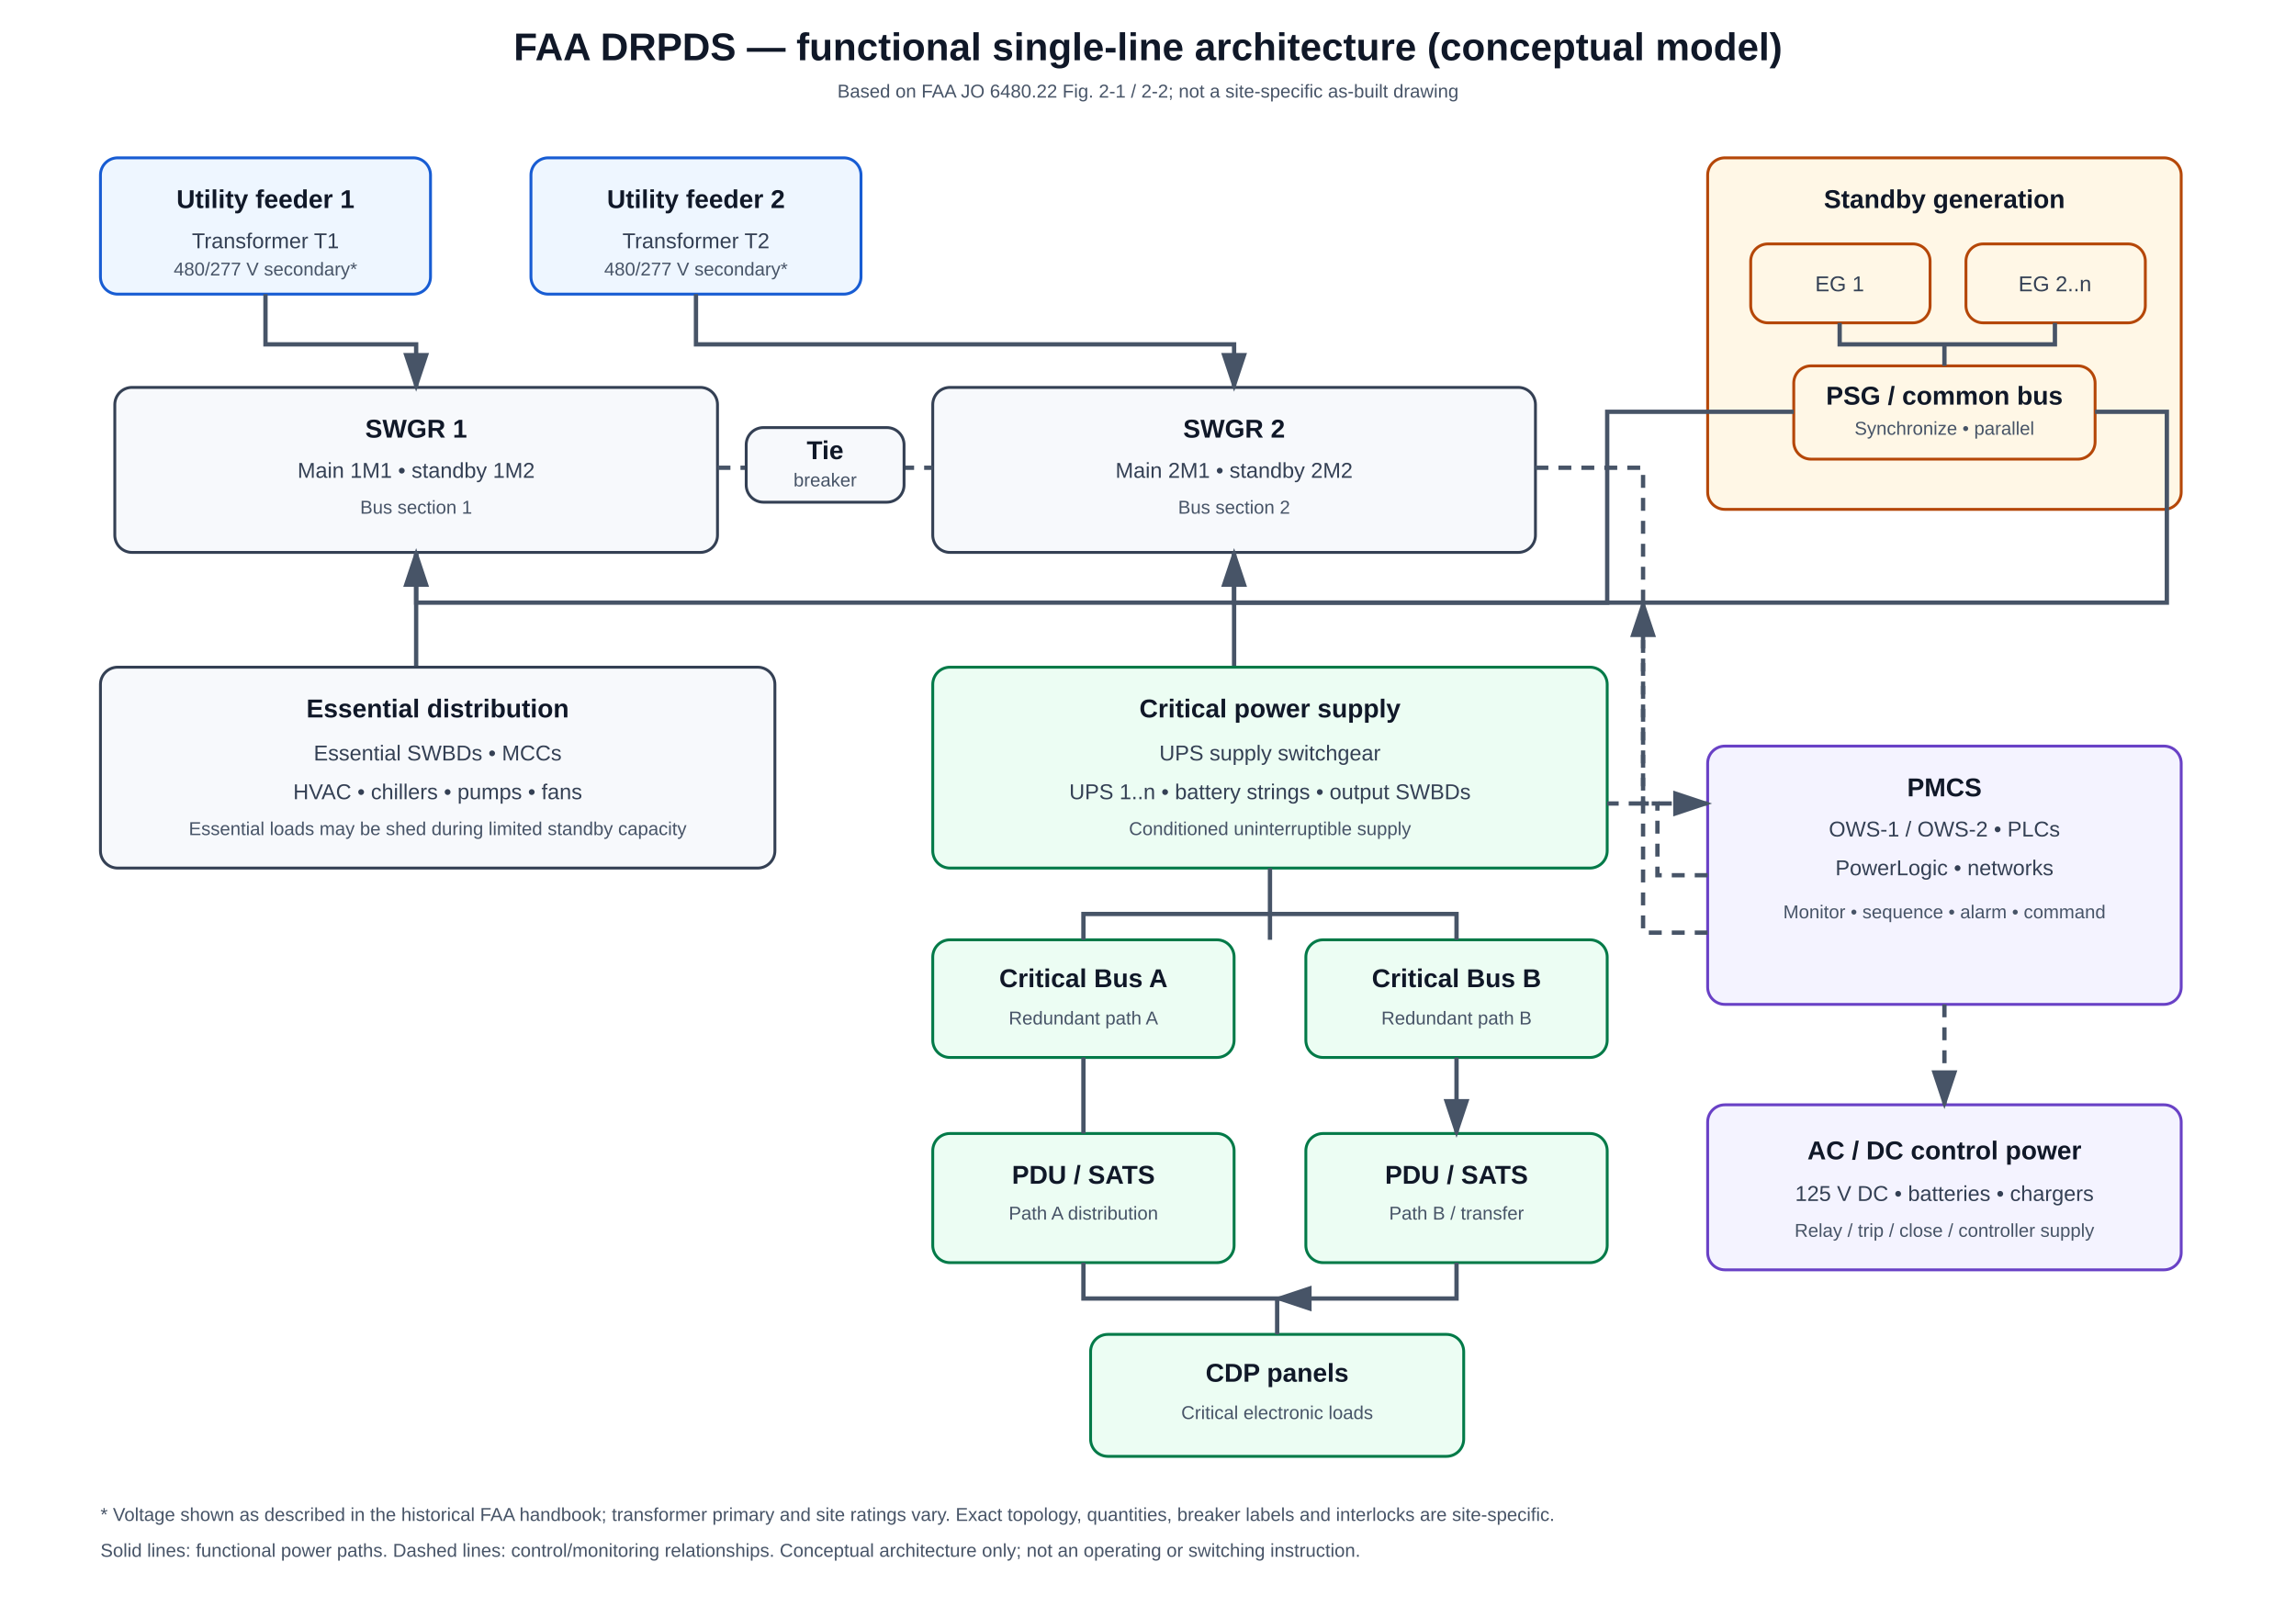
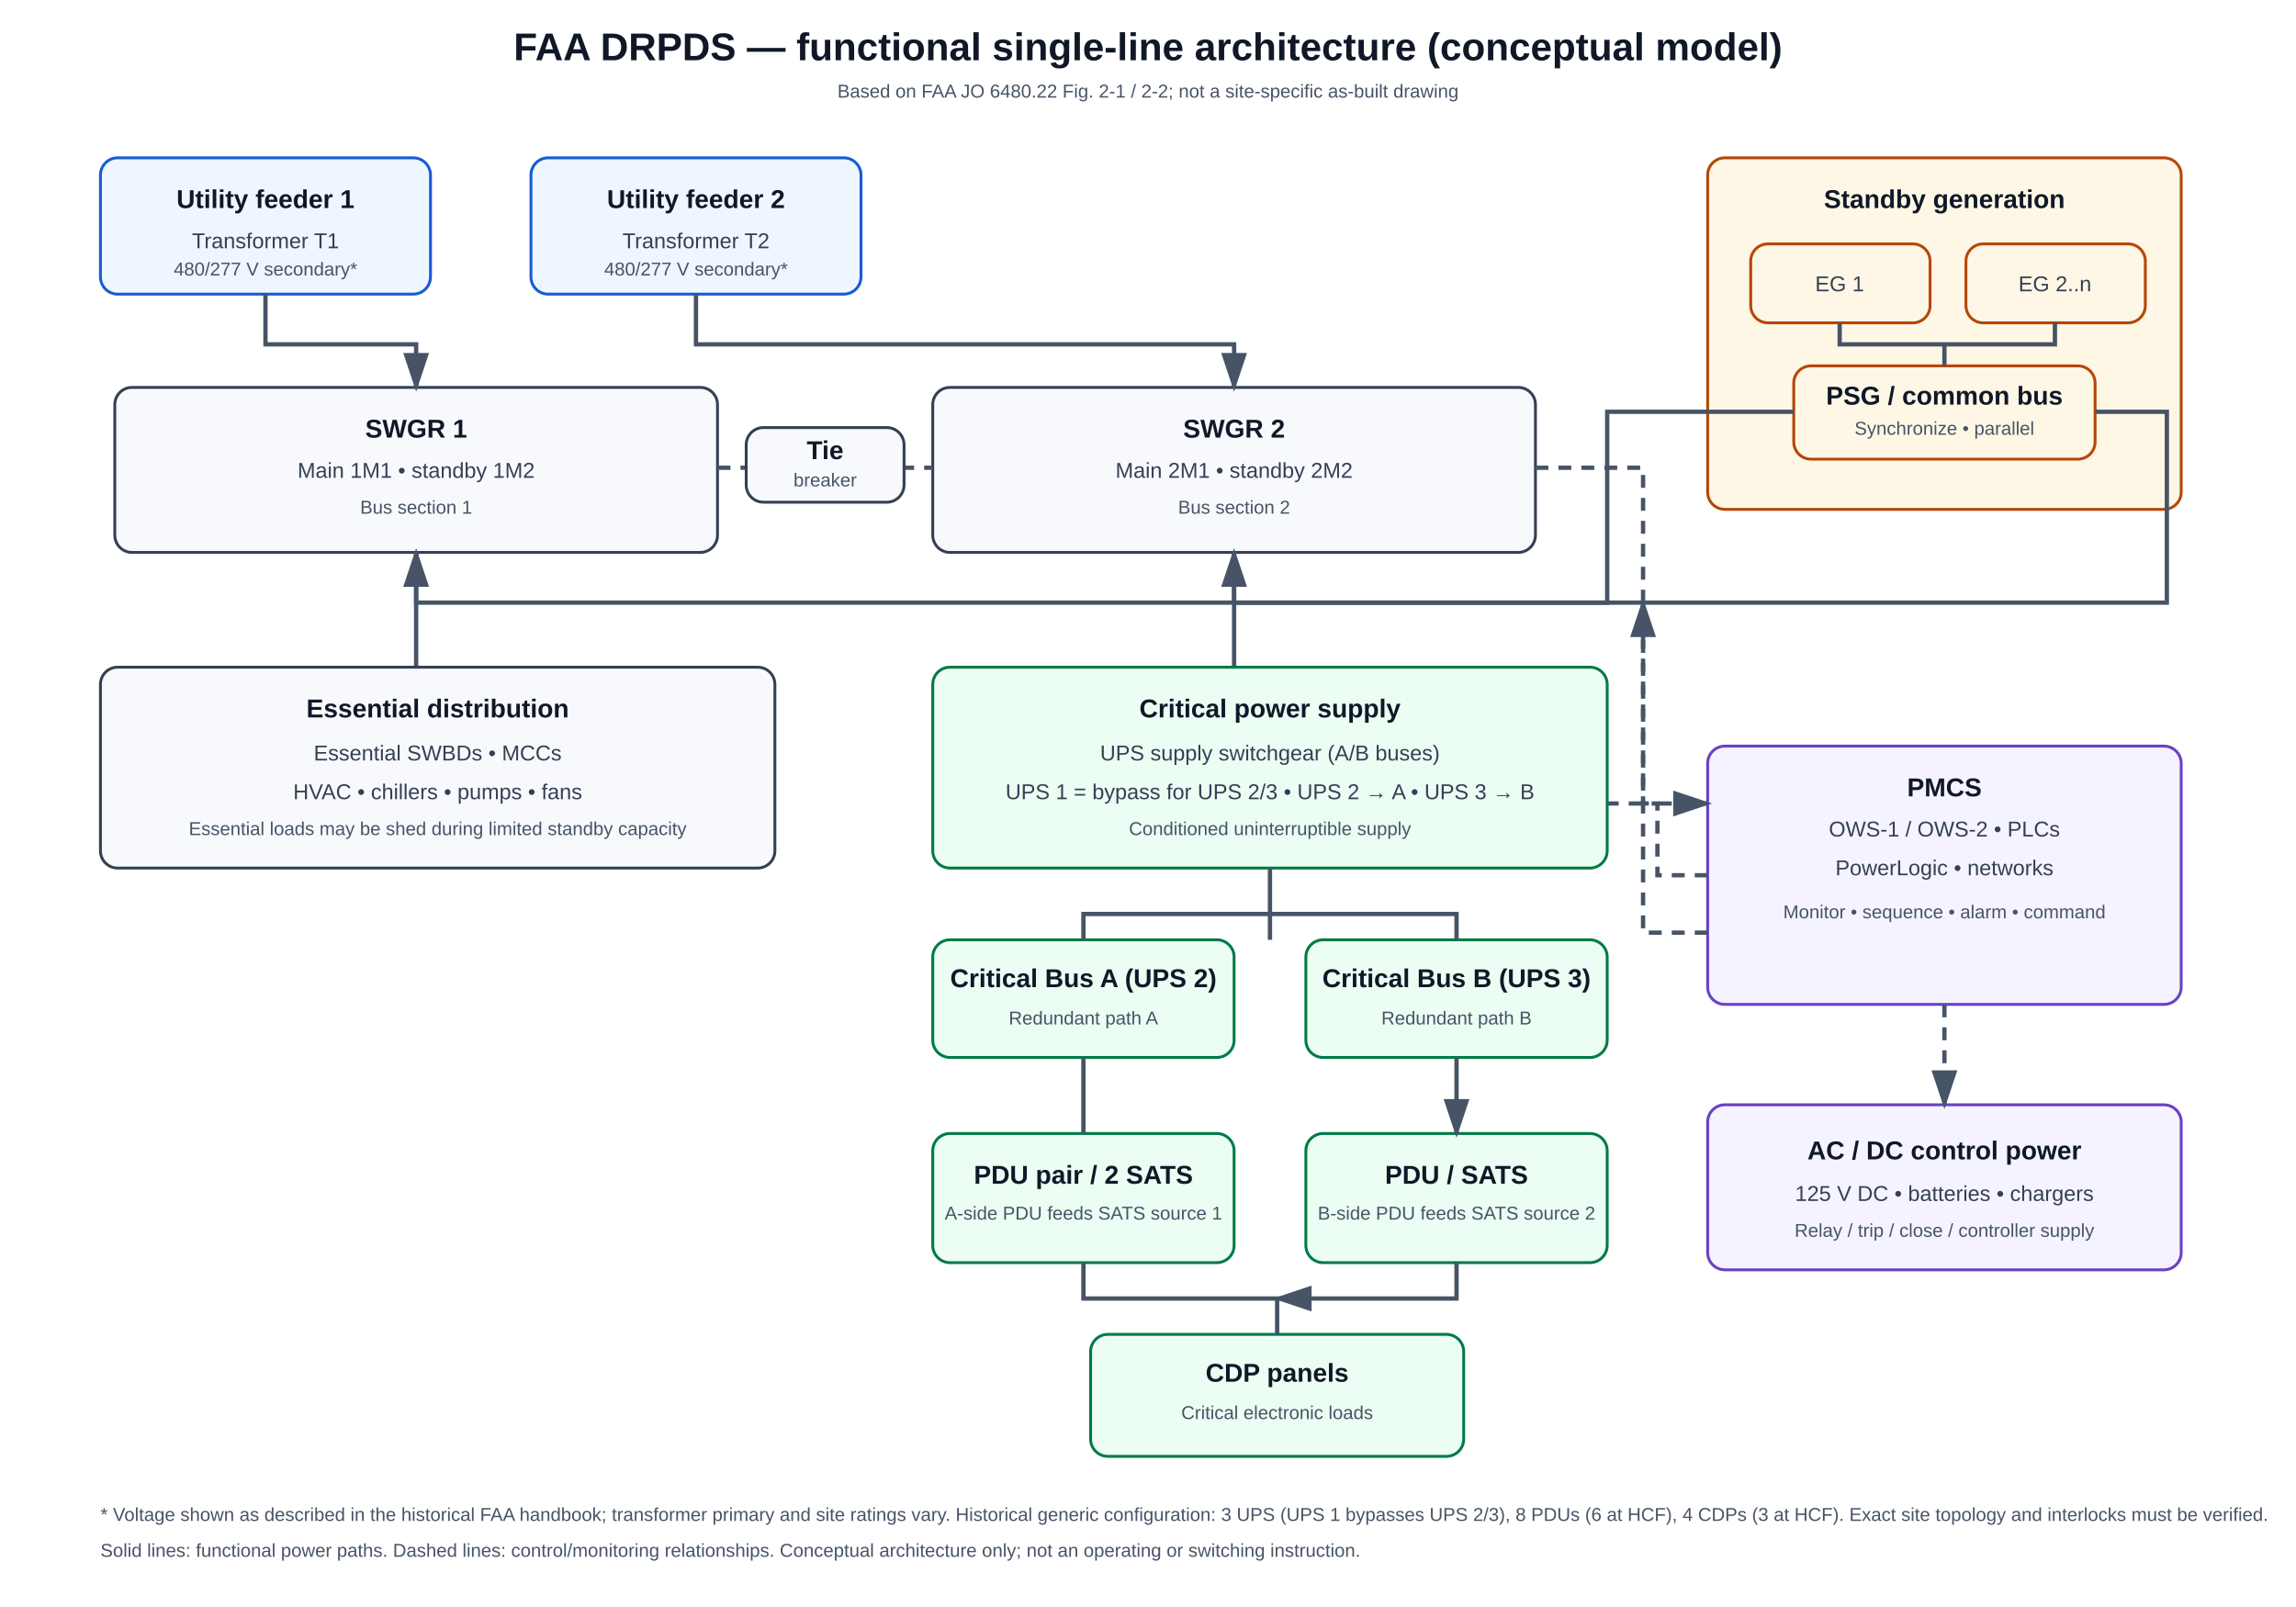
<svg xmlns="http://www.w3.org/2000/svg" width="1600" height="1120" viewBox="0 0 1600 1120">
  <defs>
    <style>
    .bg{fill:#fff}.box{fill:#f7f9fc;stroke:#344054;stroke-width:2;rx:12}.source{fill:#eef6ff;stroke:#175cd3}.gen{fill:#fff7e6;stroke:#b54708}.critical{fill:#ecfdf3;stroke:#027a48}.control{fill:#f4f3ff;stroke:#6941c6}.bus{fill:#344054}.line{stroke:#475467;stroke-width:3;fill:none}.dashed{stroke-dasharray:9 7}.title{font:700 27px Arial;fill:#101828}.h{font:700 18px Arial;fill:#101828}.t{font:15px Arial;fill:#344054}.small{font:13px Arial;fill:#475467}.white{fill:#fff;font:700 14px Arial}
  </style>
    <marker id="arr" markerWidth="10" markerHeight="10" refX="8" refY="3" orient="auto">
      <path d="M0,0 L0,6 L9,3 z" fill="#475467" />
    </marker>
  </defs>
  <rect class="bg" width="1600" height="1120" />
  <text x="800" y="42" text-anchor="middle" class="title">FAA DRPDS — functional single-line architecture (conceptual model)</text>
  <text x="800" y="68" text-anchor="middle" class="small">Based on FAA JO 6480.22 Fig. 2-1 / 2-2; not a site-specific as-built drawing</text>
  <rect x="70" y="110" width="230" height="95" class="box source" />
  <text x="185" y="145" text-anchor="middle" class="h">Utility feeder 1</text>
  <text x="185" y="173" text-anchor="middle" class="t">Transformer T1</text>
  <text x="185" y="192" text-anchor="middle" class="small">480/277 V secondary*</text>
  <rect x="370" y="110" width="230" height="95" class="box source" />
  <text x="485" y="145" text-anchor="middle" class="h">Utility feeder 2</text>
  <text x="485" y="173" text-anchor="middle" class="t">Transformer T2</text>
  <text x="485" y="192" text-anchor="middle" class="small">480/277 V secondary*</text>
  <rect x="80" y="270" width="420" height="115" class="box" />
  <text x="290" y="305" text-anchor="middle" class="h">SWGR 1</text>
  <text x="290" y="333" text-anchor="middle" class="t">Main 1M1 • standby 1M2</text>
  <text x="290" y="358" text-anchor="middle" class="small">Bus section 1</text>
  <rect x="650" y="270" width="420" height="115" class="box" />
  <text x="860" y="305" text-anchor="middle" class="h">SWGR 2</text>
  <text x="860" y="333" text-anchor="middle" class="t">Main 2M1 • standby 2M2</text>
  <text x="860" y="358" text-anchor="middle" class="small">Bus section 2</text>
  <path d="M185 205 V240 H290 V270" class="line" marker-end="url(#arr)" />
  <path d="M485 205 V240 H860 V270" class="line" marker-end="url(#arr)" />
  <path d="M500 326 H650" class="line dashed" />
  <rect x="520" y="298" width="110" height="52" class="box" />
  <text x="575" y="320" text-anchor="middle" class="h">Tie</text>
  <text x="575" y="339" text-anchor="middle" class="small">breaker</text>
  <rect x="1190" y="110" width="330" height="245" class="box gen" />
  <text x="1355" y="145" text-anchor="middle" class="h">Standby generation</text>
  <rect x="1220" y="170" width="125" height="55" class="box gen" />
  <text x="1282" y="203" text-anchor="middle" class="t">EG 1</text>
  <rect x="1370" y="170" width="125" height="55" class="box gen" />
  <text x="1432" y="203" text-anchor="middle" class="t">EG 2..n</text>
  <rect x="1250" y="255" width="210" height="65" class="box gen" />
  <text x="1355" y="282" text-anchor="middle" class="h">PSG / common bus</text>
  <text x="1355" y="303" text-anchor="middle" class="small">Synchronize • parallel</text>
  <path d="M1282 225 V240 H1355 V255 M1432 225 V240 H1355" class="line" />
  <path d="M1250 287 H1120 V420 H290 V385" class="line" marker-end="url(#arr)" />
  <path d="M1460 287 H1510 V420 H860 V385" class="line" marker-end="url(#arr)" />
  <path d="M290 385 V465" class="line" />
  <path d="M860 385 V465" class="line" />
  <rect x="70" y="465" width="470" height="140" class="box" />
  <text x="305" y="500" text-anchor="middle" class="h">Essential distribution</text>
  <text x="305" y="530" text-anchor="middle" class="t">Essential SWBDs • MCCs</text>
  <text x="305" y="557" text-anchor="middle" class="t">HVAC • chillers • pumps • fans</text>
  <text x="305" y="582" text-anchor="middle" class="small">Essential loads may be shed during limited standby capacity</text>
  <rect x="650" y="465" width="470" height="140" class="box critical" />
  <text x="885" y="500" text-anchor="middle" class="h">Critical power supply</text>
-   <text x="885" y="530" text-anchor="middle" class="t">UPS supply switchgear</text>
-   <text x="885" y="557" text-anchor="middle" class="t">UPS 1..n • battery strings • output SWBDs</text>
+   <text x="885" y="530" text-anchor="middle" class="t">UPS supply switchgear (A/B buses)</text>
+   <text x="885" y="557" text-anchor="middle" class="t">UPS 1 = bypass for UPS 2/3 • UPS 2 → A • UPS 3 → B</text>
  <text x="885" y="582" text-anchor="middle" class="small">Conditioned uninterruptible supply</text>
  <path d="M885 605 V655" class="line" />
  <rect x="650" y="655" width="210" height="82" class="box critical" />
-   <text x="755" y="688" text-anchor="middle" class="h">Critical Bus A</text>
+   <text x="755" y="688" text-anchor="middle" class="h">Critical Bus A (UPS 2)</text>
  <text x="755" y="714" text-anchor="middle" class="small">Redundant path A</text>
  <rect x="910" y="655" width="210" height="82" class="box critical" />
-   <text x="1015" y="688" text-anchor="middle" class="h">Critical Bus B</text>
+   <text x="1015" y="688" text-anchor="middle" class="h">Critical Bus B (UPS 3)</text>
  <text x="1015" y="714" text-anchor="middle" class="small">Redundant path B</text>
  <path d="M885 637 H755 V655 M885 637 H1015 V655" class="line" />
  <rect x="650" y="790" width="210" height="90" class="box critical" />
-   <text x="755" y="825" text-anchor="middle" class="h">PDU / SATS</text>
-   <text x="755" y="850" text-anchor="middle" class="small">Path A distribution</text>
+   <text x="755" y="825" text-anchor="middle" class="h">PDU pair / 2 SATS</text>
+   <text x="755" y="850" text-anchor="middle" class="small">A-side PDU feeds SATS source 1</text>
  <rect x="910" y="790" width="210" height="90" class="box critical" />
  <text x="1015" y="825" text-anchor="middle" class="h">PDU / SATS</text>
-   <text x="1015" y="850" text-anchor="middle" class="small">Path B / transfer</text>
+   <text x="1015" y="850" text-anchor="middle" class="small">B-side PDU feeds SATS source 2</text>
  <path d="M755 737 V790 M1015 737 V790" class="line" marker-end="url(#arr)" />
  <rect x="760" y="930" width="260" height="85" class="box critical" />
  <text x="890" y="963" text-anchor="middle" class="h">CDP panels</text>
  <text x="890" y="989" text-anchor="middle" class="small">Critical electronic loads</text>
  <path d="M755 880 V905 H890 V930 M1015 880 V905 H890" class="line" marker-end="url(#arr)" />
  <rect x="1190" y="520" width="330" height="180" class="box control" />
  <text x="1355" y="555" text-anchor="middle" class="h">PMCS</text>
  <text x="1355" y="583" text-anchor="middle" class="t">OWS-1 / OWS-2 • PLCs</text>
  <text x="1355" y="610" text-anchor="middle" class="t">PowerLogic • networks</text>
  <text x="1355" y="640" text-anchor="middle" class="small">Monitor • sequence • alarm • command</text>
  <path d="M1070 326 H1145 V560 H1190" class="line dashed" marker-end="url(#arr)" />
  <path d="M1190 650 H1145 V420" class="line dashed" marker-end="url(#arr)" />
  <path d="M1190 610 H1155 V560 H1120" class="line dashed" />
  <rect x="1190" y="770" width="330" height="115" class="box control" />
  <text x="1355" y="808" text-anchor="middle" class="h">AC / DC control power</text>
  <text x="1355" y="837" text-anchor="middle" class="t">125 V DC • batteries • chargers</text>
  <text x="1355" y="862" text-anchor="middle" class="small">Relay / trip / close / controller supply</text>
  <path d="M1355 700 V770" class="line dashed" marker-end="url(#arr)" />
-   <text x="70" y="1060" class="small">* Voltage shown as described in the historical FAA handbook; transformer primary and site ratings vary. Exact topology, quantities, breaker labels and interlocks are site-specific.</text>
+   <text x="70" y="1060" class="small">* Voltage shown as described in the historical FAA handbook; transformer primary and site ratings vary. Historical generic configuration: 3 UPS (UPS 1 bypasses UPS 2/3), 8 PDUs (6 at HCF), 4 CDPs (3 at HCF). Exact site topology and interlocks must be verified.</text>
  <text x="70" y="1085" class="small">Solid lines: functional power paths. Dashed lines: control/monitoring relationships. Conceptual architecture only; not an operating or switching instruction.</text>
</svg>
